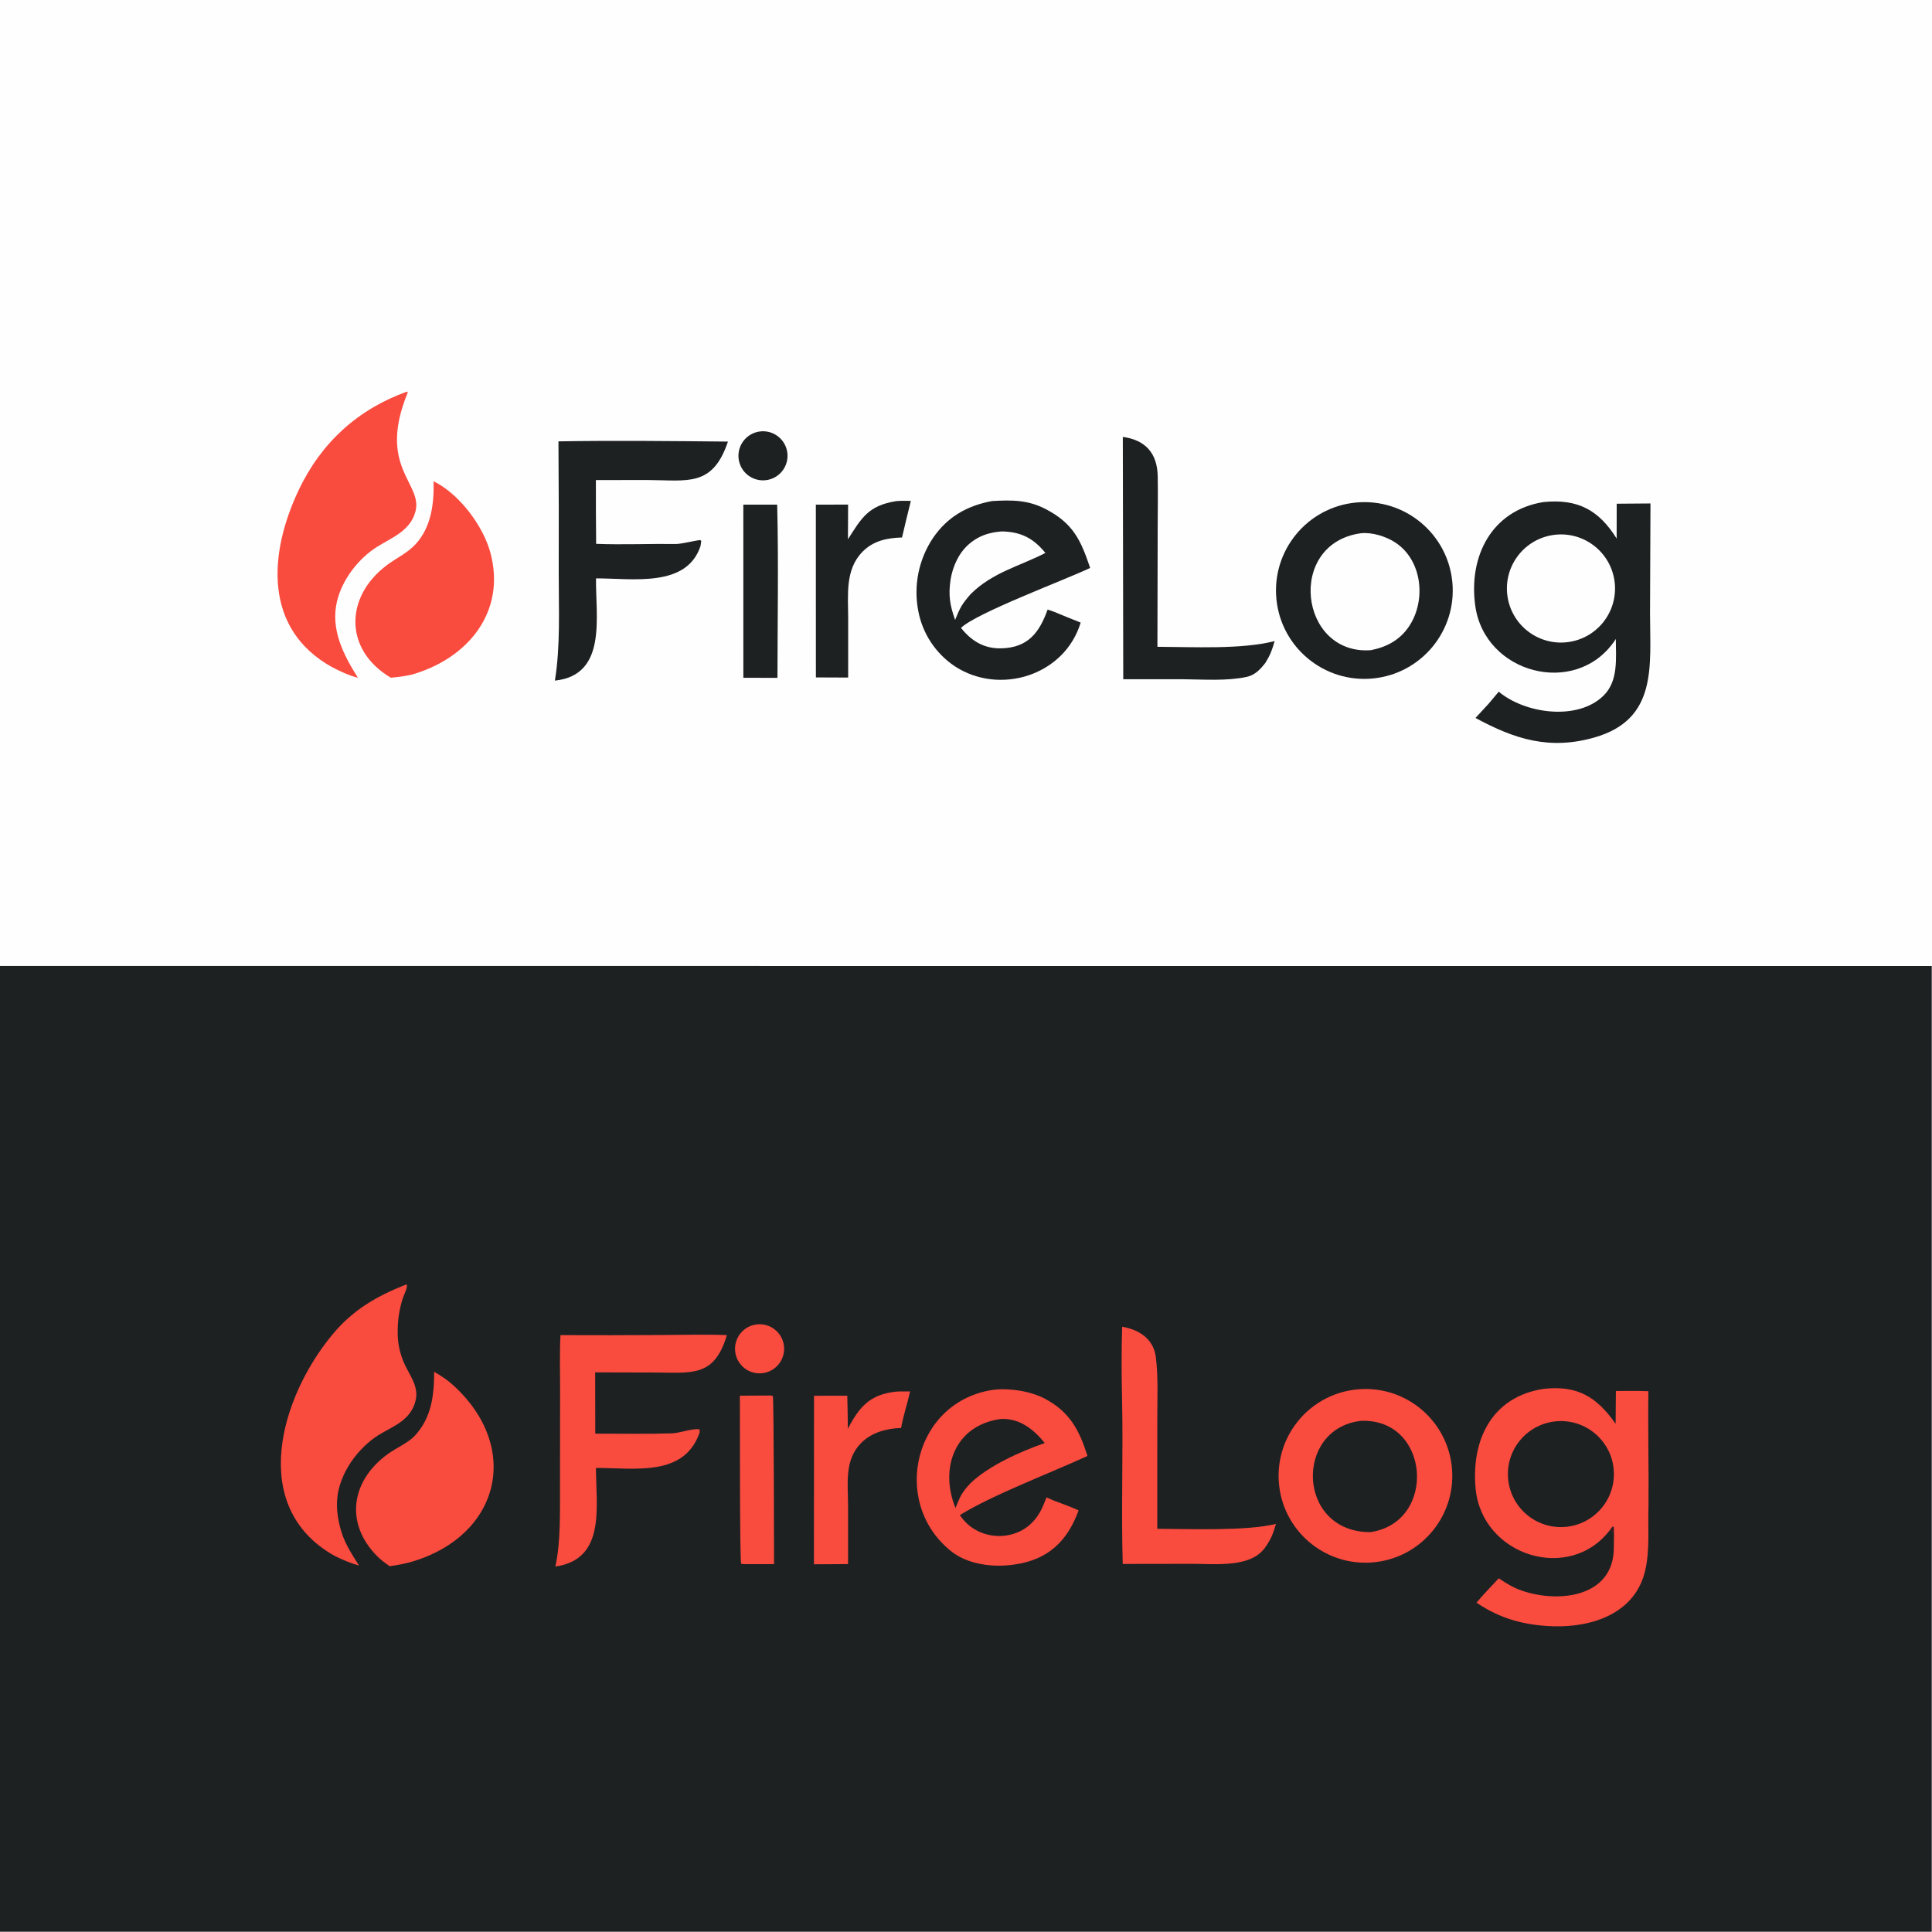
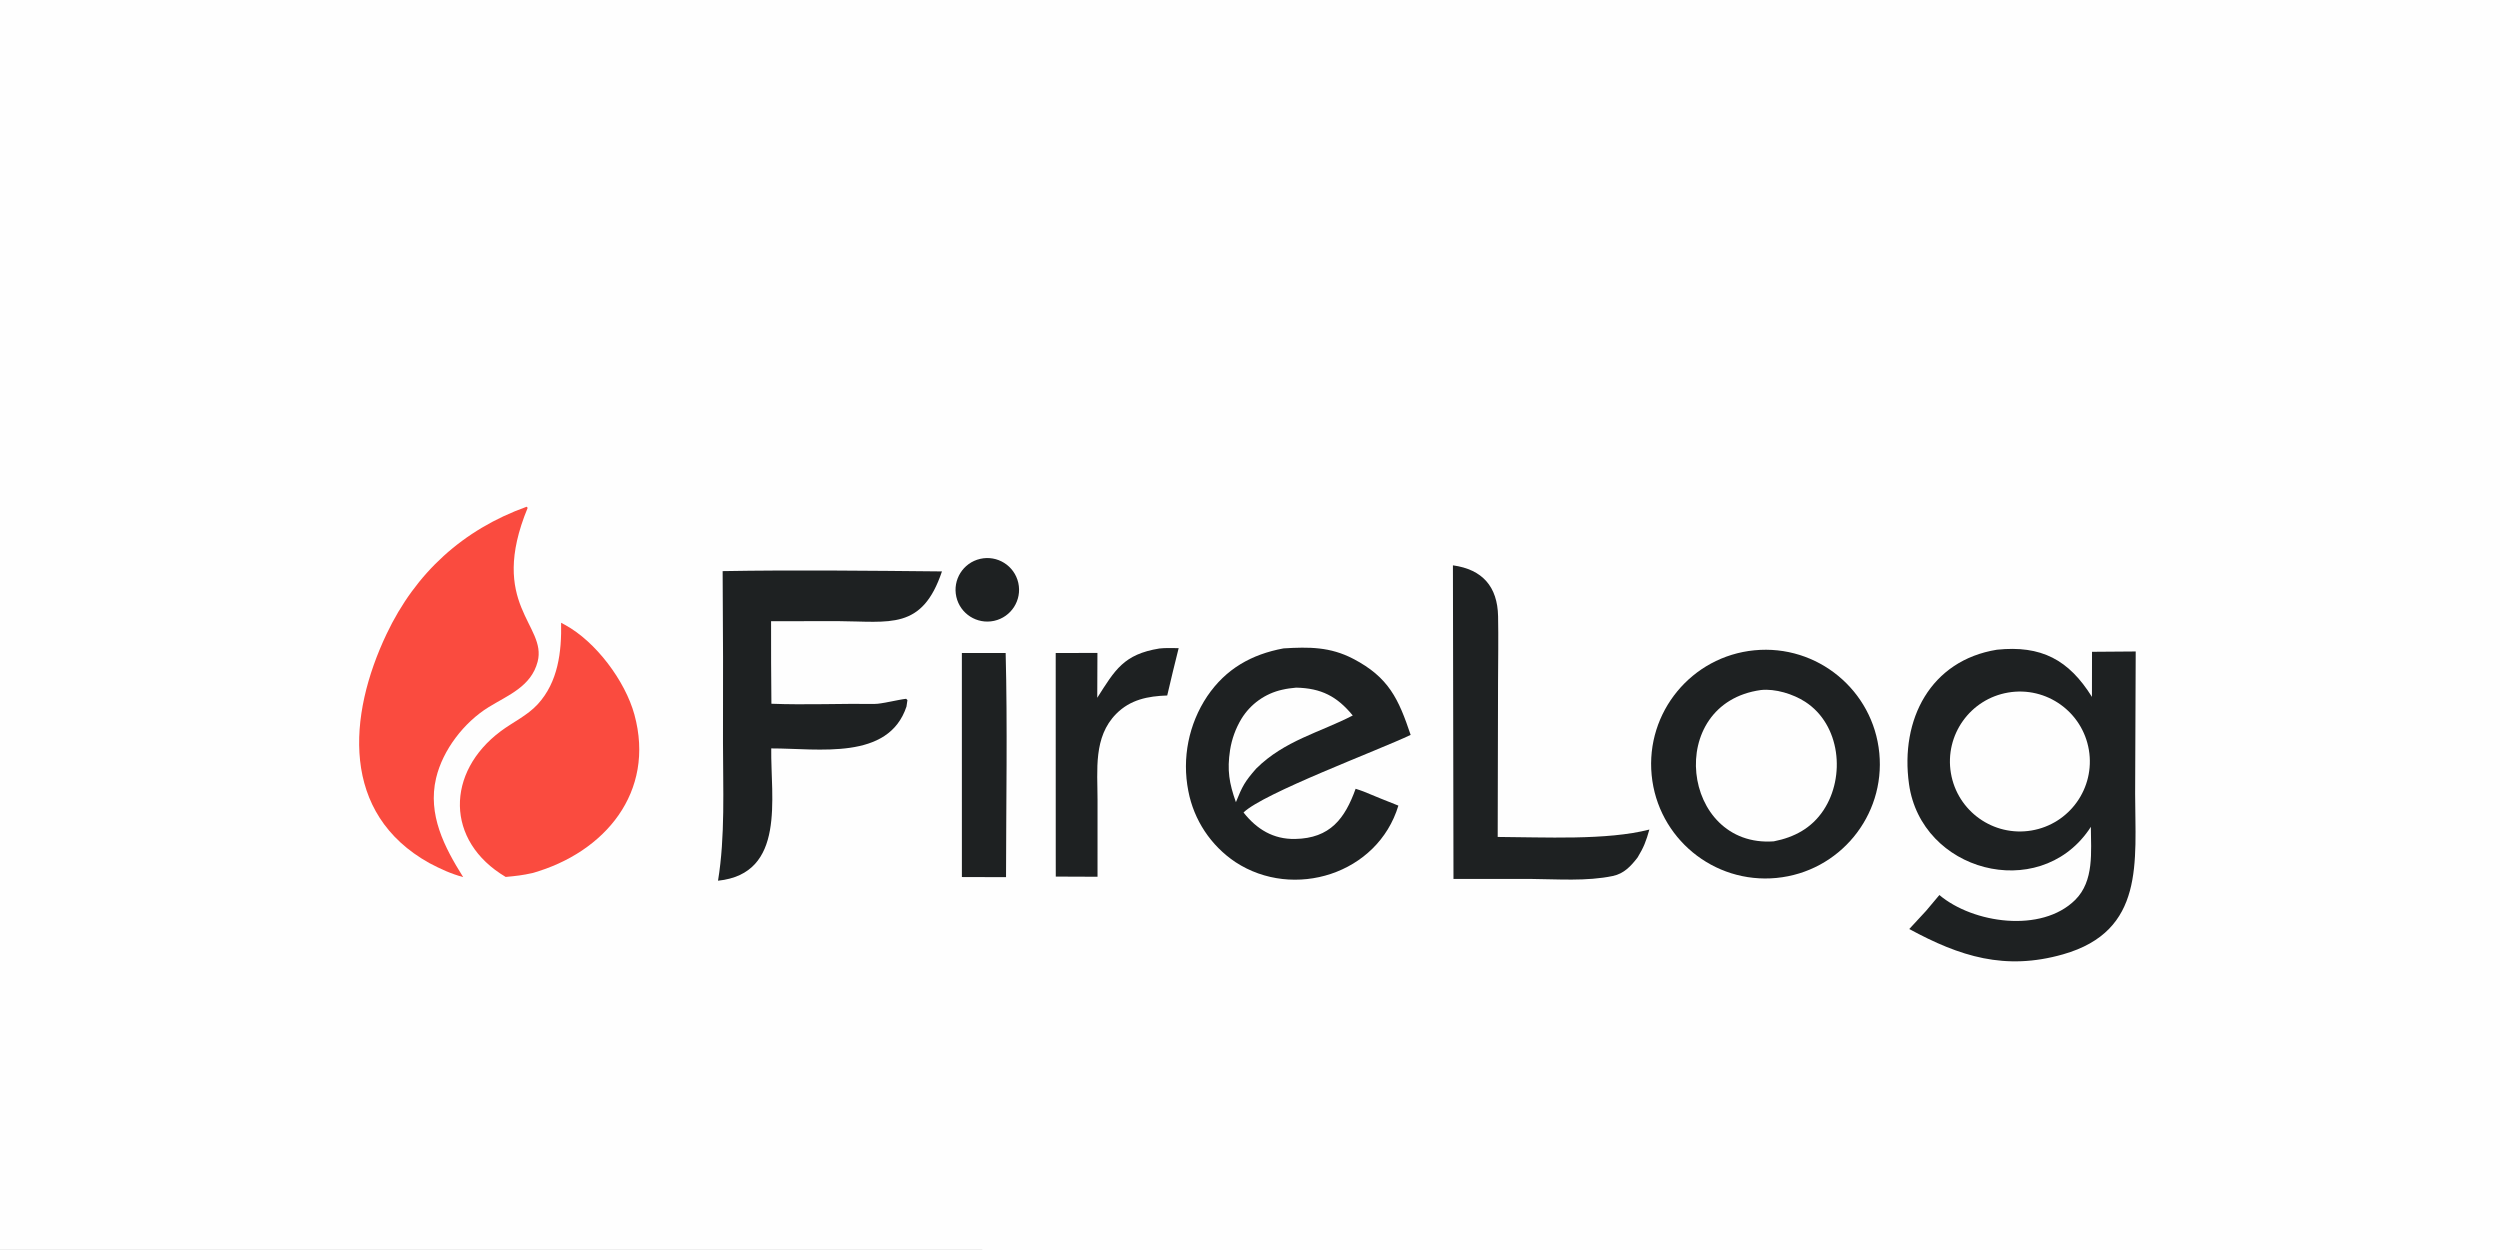
- <svg xmlns="http://www.w3.org/2000/svg" width="1278" height="1278" viewBox="0 0 1278 1278">
+ <svg xmlns="http://www.w3.org/2000/svg" width="1278" height="639" viewBox="0 0 1278 639">
  <path fill="#FEFEFE" transform="scale(1.24789 1.24789)" d="M0 0L1024 0L1024 512.069L1024 1024L0 1024L0 512.038L0 0Z" />
  <path fill="#1E2122" transform="scale(1.24789 1.24789)" d="M0 512.038L1024 512.069L1024 1024L0 1024L0 512.038Z" />
  <path fill="#FA4B3F" transform="scale(1.24789 1.24789)" d="M853.524 810.907C831.948 839.397 785.471 824.704 782.196 788.999C779.854 763.464 790.625 740.336 818.384 736.21C836.162 734.249 846.387 740.441 856.425 754.736L856.56 737.347C862.081 737.346 868.321 737.202 873.785 737.46C873.514 757.785 874.036 778.11 873.844 798.41C873.447 809.669 874.643 821.095 872.176 832.173C867.073 855.094 844.288 862.737 823.204 862.057C808.233 861.574 795.164 858.07 782.673 849.539C786.506 845.029 790.407 840.941 794.468 836.646C798.624 839.422 802.02 841.543 806.73 843.179C826.127 849.916 855.534 846.769 855.485 820.25C855.48 817.83 855.559 815.217 855.567 812.771L853.524 810.907Z" />
  <path fill="#2D1B1F" transform="scale(1.24789 1.24789)" d="M853.524 810.907C855.865 807.324 855.461 809.93 855.567 812.771L853.524 810.907Z" />
  <path fill="#1E2122" transform="scale(1.24789 1.24789)" d="M824.323 753.471C839.712 751.765 853.58 762.832 855.333 778.216C857.085 793.6 846.061 807.502 830.682 809.302C815.237 811.109 801.262 800.026 799.502 784.576C797.742 769.125 808.867 755.184 824.323 753.471Z" />
  <path fill="#FA4B3F" transform="scale(1.24789 1.24789)" d="M718.266 736.625C743.526 733.563 766.481 751.572 769.518 776.835C772.555 802.098 754.523 825.035 729.257 828.046C704.026 831.054 681.129 813.053 678.097 787.825C675.064 762.598 693.042 739.683 718.266 736.625Z" />
  <path fill="#1E2122" transform="scale(1.24789 1.24789)" d="M721.428 753.179C758.209 751.674 761.981 807.089 726.372 812.165C687.364 812.188 685.969 757.18 721.428 753.179Z" />
  <path fill="#FA4B3F" transform="scale(1.24789 1.24789)" d="M526.892 736.684C535.465 735.727 546.548 737.486 554.14 741.573C567.208 748.608 572.214 758.328 576.442 771.78C557.328 780.628 525.79 792.517 508.771 803.168C511.021 806.301 513.394 808.733 516.674 810.692C526.62 816.632 540.186 815.027 547.947 806.222C551.517 802.172 552.82 798.631 554.742 793.753L558.898 795.554C563.554 797.228 567.208 798.64 571.756 800.616C565.867 816.852 555.7 826.656 538.197 829.262C526.94 831.054 513.103 829.565 503.878 822.052C471.717 795.86 484.894 742.411 526.892 736.684Z" />
  <path fill="#1E2122" transform="scale(1.24789 1.24789)" d="M530.593 752.166C540.547 751.752 547.885 757.63 553.819 764.943C541.155 769.314 523.905 777.01 514.326 786.362C509.668 791.316 508.989 793.311 506.495 799.368C497.922 778.43 506.011 755.442 530.593 752.166Z" />
  <path fill="#FA4B3F" transform="scale(1.24789 1.24789)" d="M215.123 680.953L215.659 681.083C216.057 682.715 214.126 686.267 213.413 688.495C211.626 694.207 210.747 700.165 210.808 706.15C210.842 711.668 211.618 715.843 213.544 720.97C216.2 728.039 222.238 734.314 220.334 742.276C217.747 753.093 208.394 755.894 200.341 760.889C190.445 767.36 182.256 778.095 179.523 789.644C177.715 797.287 178.773 804.909 181.046 812.235C183.03 818.627 186.777 824.271 190.309 829.888C185.19 828.405 182.016 827.009 177.261 824.686C131.475 798.938 148.557 740.8 176.161 707.493C187.034 694.373 199.372 687.241 215.123 680.953Z" />
  <path fill="#FA4B3F" transform="scale(1.24789 1.24789)" d="M230.148 727.198C233.682 729.19 237.142 731.463 240.142 734.191C276.674 767.405 264.901 814.043 218.376 827.833C213.871 829.059 211.234 829.541 206.591 830.232C204.036 828.433 201.853 826.904 199.653 824.645C182.49 807.025 186.351 784.5 205.791 770.611C210.041 767.575 216.538 764.731 219.984 760.973C228.774 751.39 230.121 739.631 230.148 727.198Z" />
  <path fill="#FA4B3F" transform="scale(1.24789 1.24789)" d="M297.1 707.742C315.127 707.822 333.155 707.8 351.182 707.675C362.084 707.616 374.498 707.266 385.301 707.742C378.668 730.138 366.784 727.605 347.374 727.557L315.492 727.479L315.546 759.966C329.108 759.931 342.849 760.237 356.422 759.797C359.947 759.682 368.654 756.731 370.892 757.784L370.841 759.454C362.587 783.018 336.531 778.103 315.906 778.138C315.941 798.77 321.254 826.591 294.39 830.388C297.236 817.811 296.808 801.255 296.843 788.096L296.9 736.303C296.904 727.466 296.599 716.417 297.1 707.742Z" />
  <path fill="#FA4B3F" transform="scale(1.24789 1.24789)" d="M594.834 703.284C603.675 704.791 611.427 709.614 612.673 719.263C614.012 729.627 613.472 740.793 613.472 751.29L613.449 810.401C631.221 810.448 660.318 811.677 676.369 807.817C674.711 813.543 673.478 816.528 669.936 821.241C669.495 821.731 669.039 822.207 668.57 822.669C660.198 830.833 643.12 828.969 632.14 828.966L595.144 829.023C594.296 800.311 595.413 771.034 594.799 742.253C594.527 729.53 594.406 715.959 594.834 703.284Z" />
  <path fill="#FA4B3F" transform="scale(1.24789 1.24789)" d="M474.885 737.689C477.145 737.51 480.093 737.605 482.416 737.607C481 744.136 478.911 750.055 477.645 756.951C470.031 757.171 462.133 759.28 456.585 764.801C447.521 773.817 449.512 786.262 449.541 797.884L449.548 829.099L431.471 829.21L431.459 820.455L431.507 739.895C437.385 739.842 443.264 739.832 449.142 739.866C449.338 745.615 449.34 751.642 449.42 757.414C455.51 745.795 460.986 739.244 474.885 737.689Z" />
  <path fill="#FA4B3F" transform="scale(1.24789 1.24789)" d="M407.344 739.752C408.553 739.68 408.49 739.676 409.657 740.007C410.263 741.089 410.258 820.303 410.313 829.121L395.375 829.146C394.143 829.189 394.074 829.142 392.856 828.878C392.119 827.21 392.236 748.504 392.2 739.846L407.344 739.752Z" />
  <path fill="#FA4B3F" transform="scale(1.24789 1.24789)" d="M401.263 702.035C408.373 701.278 414.763 706.397 415.575 713.5C416.387 720.604 411.318 727.033 404.221 727.9C397.046 728.776 390.531 723.639 389.71 716.458C388.889 709.276 394.076 702.801 401.263 702.035Z" />
  <path fill="#1E2122" transform="scale(1.24789 1.24789)" d="M818.038 266.158C836.222 264.269 847.485 270.271 856.965 285.481L856.997 267.012L874.895 266.876L874.662 325.224C874.682 353.021 878.761 381.363 845.144 390.94C821.346 397.72 802.869 391.828 782.133 380.576L789.022 373.127L794.468 366.651C808.288 378.284 836.288 382.322 850.082 368.679C857.952 360.893 856.56 348.876 856.52 338.706C856.203 339.186 855.886 339.666 855.569 340.146C834.835 369.643 787.044 357.053 782.028 321.198C778.316 294.66 790.879 270.552 818.038 266.158Z" />
  <path fill="#FEFEFE" transform="scale(1.24789 1.24789)" d="M822.698 283.692C838.31 281.067 853.093 291.597 855.713 307.21C858.334 322.822 847.799 337.602 832.185 340.218C816.579 342.832 801.807 332.303 799.188 316.697C796.568 301.092 807.093 286.316 822.698 283.692Z" />
  <path fill="#1E2122" transform="scale(1.24789 1.24789)" d="M718.697 266.393C744.458 263.887 767.37 282.747 769.863 308.509C772.356 334.272 753.485 357.174 727.722 359.654C701.976 362.132 679.094 343.278 676.603 317.534C674.112 291.79 692.954 268.898 718.697 266.393Z" />
  <path fill="#FEFEFE" transform="scale(1.24789 1.24789)" d="M721.361 282.671C727.251 282.035 734.54 284.295 739.466 287.469C753.942 296.8 756.119 318.189 746.967 331.953C742.143 339.208 735.098 343.008 726.632 344.658C688.701 347.386 681.732 288.13 721.361 282.671Z" />
  <path fill="#1E2122" transform="scale(1.24789 1.24789)" d="M525.802 265.614C536.238 264.983 544.867 264.937 554.343 269.874C569.003 277.511 572.966 286.469 577.877 301.059C564.464 307.437 517.565 324.901 509.414 332.836C514.843 339.714 521.618 343.847 530.533 343.682C544.943 343.417 550.96 335.29 555.331 323.125C556.324 323.398 557.621 323.901 558.622 324.252C563.217 326.226 568.193 328.137 572.852 330.021C564.362 358.11 529.904 368.777 506.105 353.164C496.025 346.429 489.069 335.932 486.795 324.024C484.148 310.57 486.936 296.615 494.549 285.211C502.154 274.003 512.658 268.057 525.802 265.614Z" />
  <path fill="#FEFEFE" transform="scale(1.24789 1.24789)" d="M530.959 281.695C541.214 281.902 547.735 285.259 554.154 293.101C540.703 300.067 526.218 303.326 514.596 314.856C509.922 320.198 508.958 322.007 506.292 328.606C503.541 320.886 502.633 315.509 503.9 307.246C504.61 302.738 506.183 298.409 508.533 294.497C512.253 288.408 518.29 284.096 525.256 282.552C527.619 282.017 528.518 281.972 530.959 281.695Z" />
  <path fill="#FA4B3F" transform="scale(1.24789 1.24789)" d="M215.758 207.58L216.158 208.048C199.782 247.726 224.173 256.019 220.24 271.064C217.578 281.248 208.217 284.725 200.184 289.676C190.123 295.878 181.364 307.198 178.642 318.769C175.125 333.727 182.027 347.027 189.74 359.309C184.498 357.86 180.724 356.08 175.936 353.59C139.424 333.28 142.507 293.132 158.336 259.772C170.255 234.654 189.628 216.971 215.758 207.58Z" />
  <path fill="#1E2122" transform="scale(1.24789 1.24789)" d="M296.031 233.961C325.019 233.442 356.829 233.802 385.875 234.08C377.725 258.3 364.547 254.568 343.279 254.444L315.871 254.479C315.846 265.749 315.891 277.019 316.007 288.289C329.868 288.826 344.45 288.187 358.378 288.36C361.016 288.392 367.978 286.618 371.192 286.261L371.732 286.79L371.342 289.433C363.959 311.656 335.375 306.573 315.94 306.588C315.661 326.81 322.043 357.865 294.136 360.785C297.117 342.593 296.166 322.887 296.171 304.29C296.252 280.847 296.206 257.404 296.031 233.961Z" />
  <path fill="#FA4B3F" transform="scale(1.24789 1.24789)" d="M229.859 255.109L230.782 255.62L231.447 255.974C244.077 262.831 256.119 278.962 259.888 292.745C268.555 324.442 247.821 349.266 218.11 357.648C213.958 358.578 211.429 358.839 207.155 359.24C182.323 344.518 182.636 316.324 205.15 299.524C210.097 295.833 216.037 293.115 220.274 288.501C228.664 279.365 230.099 266.961 229.859 255.109Z" />
  <path fill="#1E2122" transform="scale(1.24789 1.24789)" d="M595.191 231.591C607.282 233.268 613.448 240.305 613.692 252.449C613.871 261.399 613.706 270.375 613.675 279.328L613.535 342.854C632.282 342.935 658.321 344.324 675.665 339.825C674.34 344.555 673.376 347.109 670.848 351.255C668.114 354.805 665.273 357.883 660.73 358.842C650.069 361.093 637.887 360.139 627.013 360.055L595.419 360.056L595.191 231.591Z" />
  <path fill="#1E2122" transform="scale(1.24789 1.24789)" d="M474.946 265.656C477.368 265.37 480.358 265.494 482.84 265.512C481.19 271.869 479.689 278.505 478.155 284.909C470.278 285.162 463.029 286.579 457.232 292.449C447.863 301.935 449.609 315.472 449.609 327.621L449.603 359.162L432.5 359.094L432.488 349.75L432.472 267.507L449.566 267.473L449.493 285.85C456.761 274.439 460.309 268.033 474.946 265.656Z" />
  <path fill="#1E2122" transform="scale(1.24789 1.24789)" d="M394.031 267.509L411.968 267.496C412.742 297.285 412.155 329.356 412.122 359.332L394.04 359.277L394.031 267.509Z" />
  <path fill="#1E2122" transform="scale(1.24789 1.24789)" d="M401.504 228.945C408.539 227.309 415.559 231.716 417.145 238.761C418.731 245.807 414.275 252.796 407.218 254.332C400.232 255.852 393.328 251.45 391.758 244.475C390.189 237.5 394.541 230.565 401.504 228.945Z" />
</svg>
